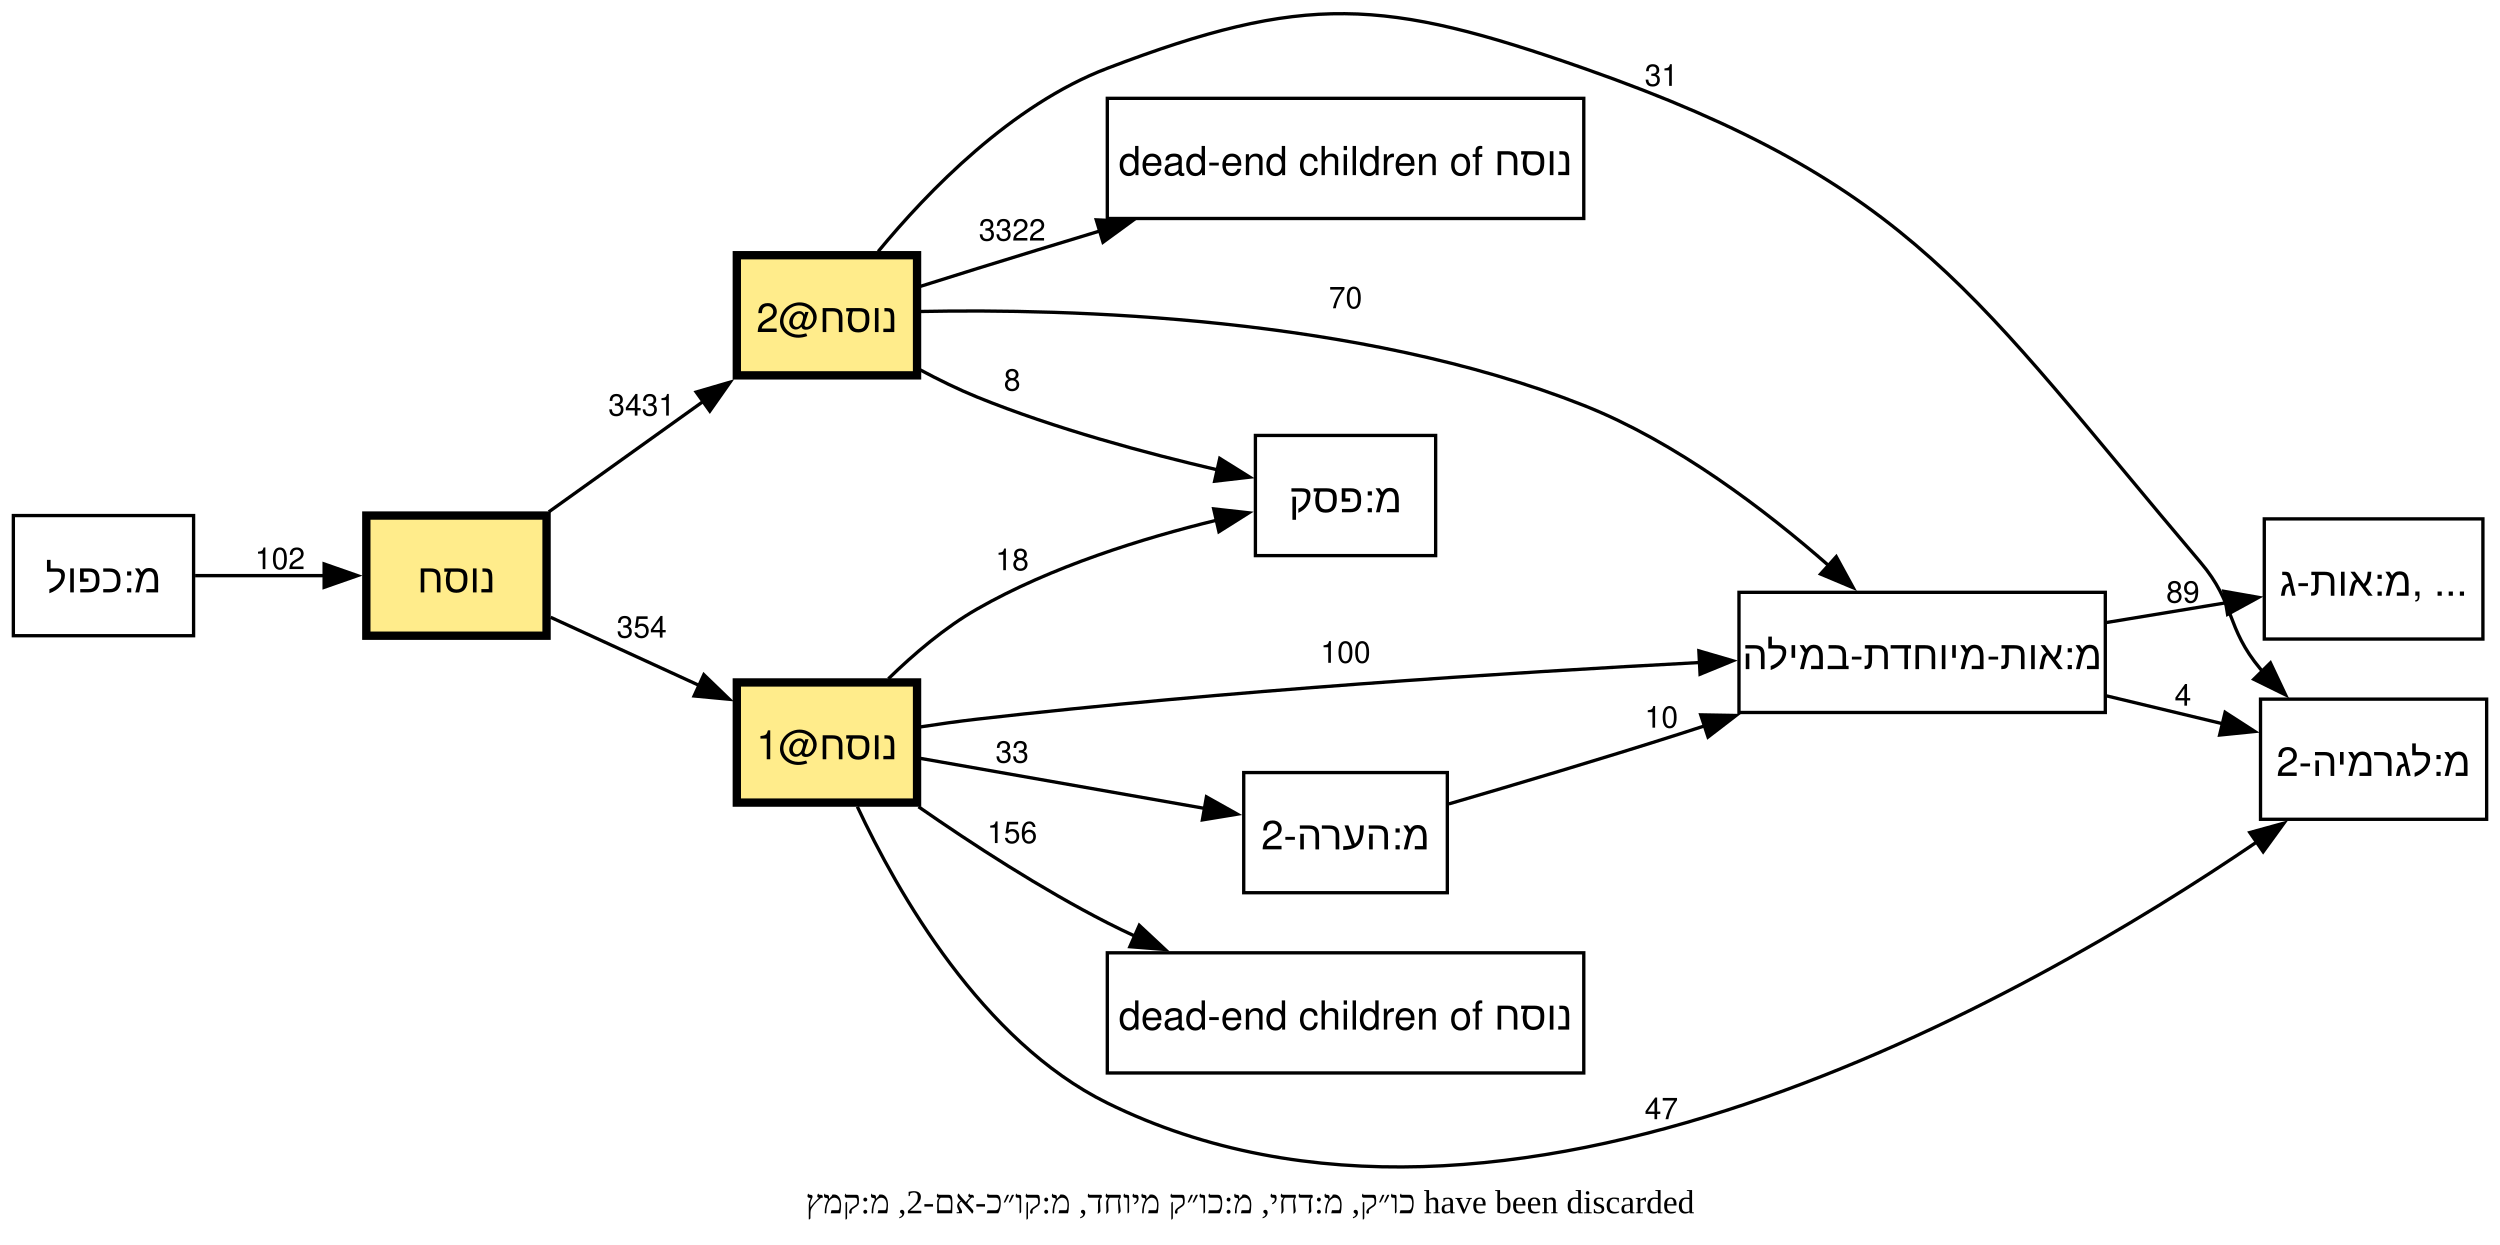
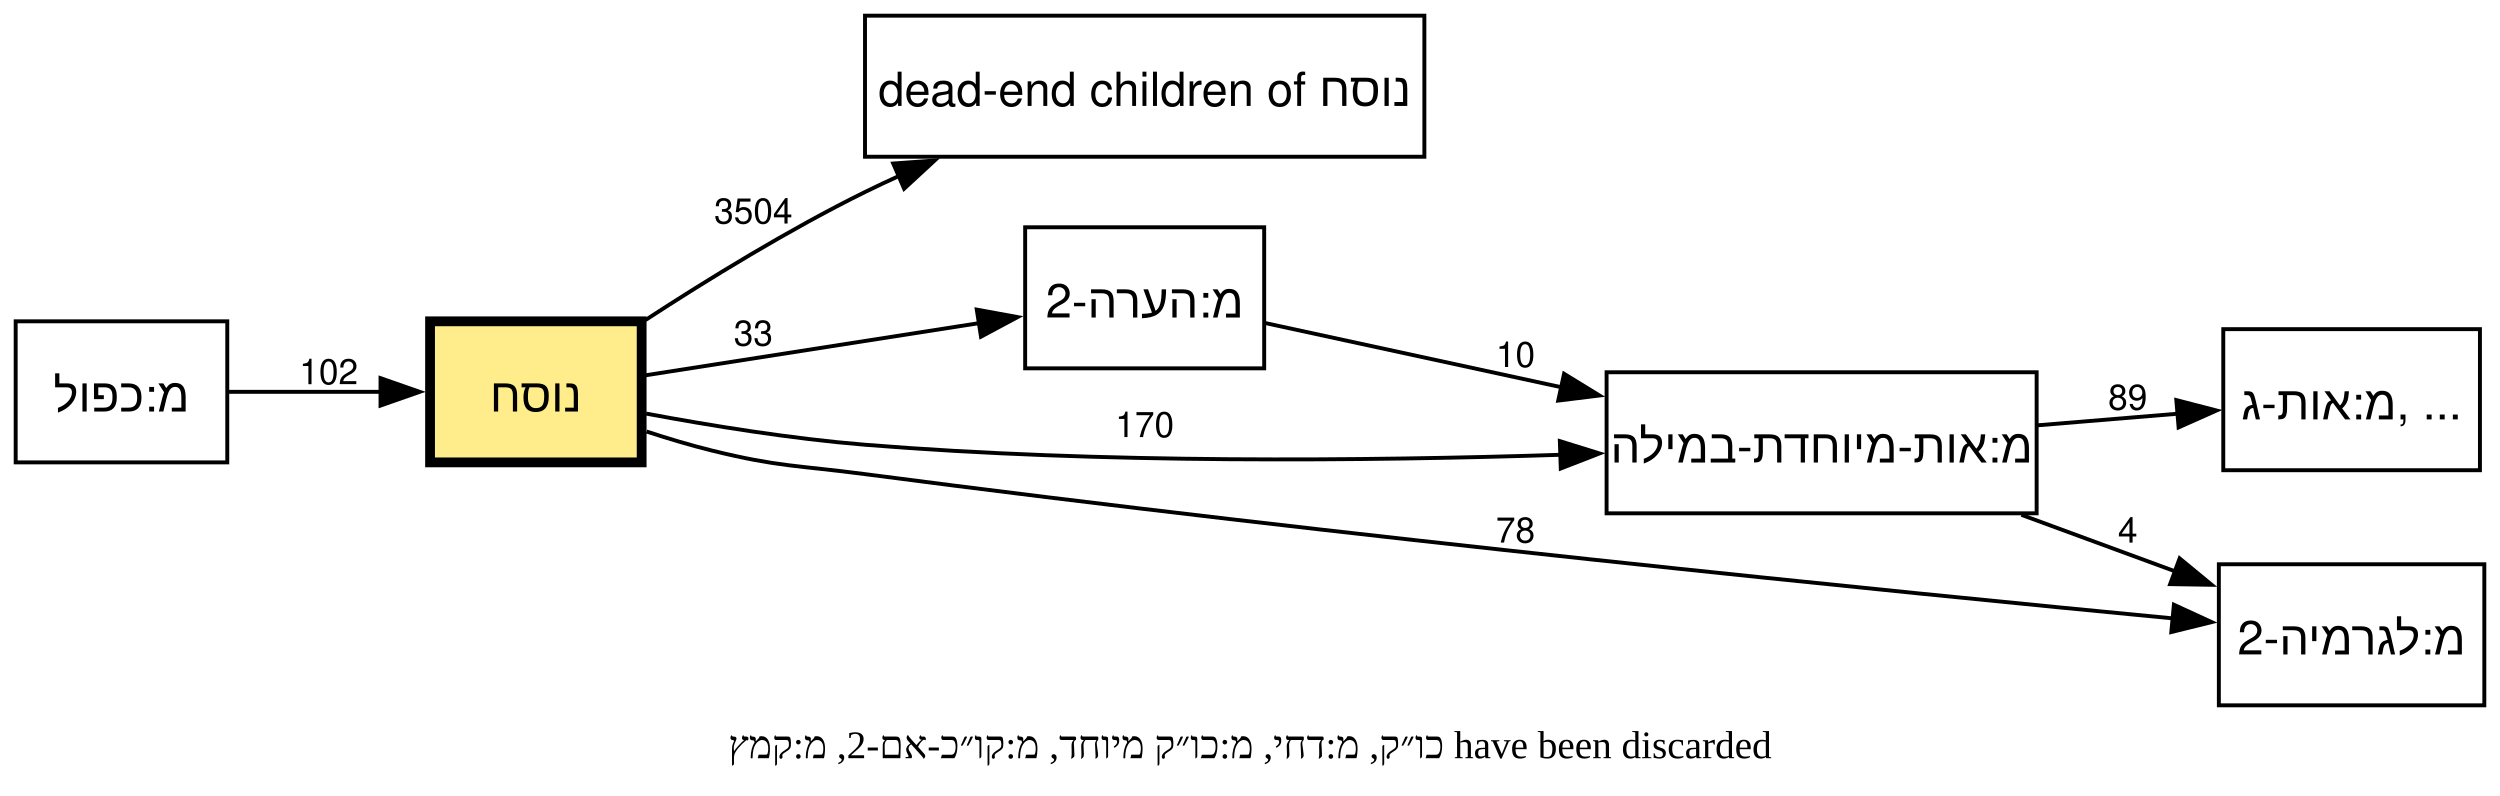
- <svg xmlns="http://www.w3.org/2000/svg" xmlns:xlink="http://www.w3.org/1999/xlink" width="749pt" height="373pt" viewBox="0.00 0.00 749.00 373.00">
-   <g id="graph0" class="graph" transform="scale(1 1) rotate(0) translate(4 369.24)">
-     <polygon fill="white" stroke="none" points="-4,4 -4,-369.24 745,-369.24 745,4 -4,4" />
-     <text xml:space="preserve" text-anchor="middle" x="370.5" y="-5.75" font-family="Times New Roman,serif" font-size="10.00">כו״ק, מ:דחי, מ:כו״ק מיוחד, מ:קו״כ-אם-2, מ:קמץ have been discarded</text>
+ <svg xmlns="http://www.w3.org/2000/svg" xmlns:xlink="http://www.w3.org/1999/xlink" width="638pt" height="203pt" viewBox="0.00 0.00 638.00 203.00">
+   <g id="graph0" class="graph" transform="scale(1 1) rotate(0) translate(4 199.25)">
+     <polygon fill="white" stroke="none" points="-4,4 -4,-199.25 634,-199.25 634,4 -4,4" />
+     <text xml:space="preserve" text-anchor="middle" x="315" y="-5.75" font-family="Times New Roman,serif" font-size="10.00">כו״ק, מ:דחי, מ:כו״ק מיוחד, מ:קו״כ-אם-2, מ:קמץ have been discarded</text>
    <g id="node1" class="node">
      <g id="a_node1">
-         <a xlink:title="כתיב ולא קרי&#10;מ:מקף אפור&#10;מ:נו״ן הפוכה&#10;מ:צינור&#10;סס&#10;ססס&#10;פפ&#10;פפפ&#10;קו״כ&#10;קרי ולא כתיב&#10;ר0&#10;ר1&#10;ר3">
-           <polygon fill="none" stroke="black" points="470.5,-83.78 327.75,-83.78 327.75,-47.78 470.5,-47.78 470.5,-83.78" />
-           <text xml:space="preserve" text-anchor="middle" x="399.12" y="-60.76" font-family="SBL Hebrew,Helvetica" font-size="12.00">dead-end children of נוסח</text>
+         <a xlink:title="כתיב ולא קרי&#10;מ:מקף אפור&#10;מ:נו״ן הפוכה&#10;מ:פסק&#10;מ:צינור&#10;מ:קישור בהערה&#10;מ:קישור פנימי בהערה&#10;מודגש&#10;סס&#10;ססס&#10;פפ&#10;פפפ&#10;קו״כ&#10;קרי ולא כתיב&#10;ר0&#10;ר1&#10;ר3&#10;ש">
+           <polygon fill="none" stroke="black" points="359.5,-195.25 216.75,-195.25 216.75,-159.25 359.5,-159.25 359.5,-195.25" />
+           <text xml:space="preserve" text-anchor="middle" x="288.12" y="-172.22" font-family="SBL Hebrew,Helvetica" font-size="12.00">dead-end children of נוסח</text>
        </a>
      </g>
    </g>
    <g id="node2" class="node">
      <g id="a_node2">
        <a xlink:title="מ:אות-ג&#10;מ:אות-ק">
-           <polygon fill="none" stroke="black" points="739.88,-213.78 674.38,-213.78 674.38,-177.78 739.88,-177.78 739.88,-213.78" />
-           <text xml:space="preserve" text-anchor="middle" x="707.12" y="-190.76" font-family="SBL Hebrew,Helvetica" font-size="12.00">מ:אות-ג, ...</text>
+           <polygon fill="none" stroke="black" points="628.88,-115.25 563.38,-115.25 563.38,-79.25 628.88,-79.25 628.88,-115.25" />
+           <text xml:space="preserve" text-anchor="middle" x="596.12" y="-92.22" font-family="SBL Hebrew,Helvetica" font-size="12.00">מ:אות-ג, ...</text>
        </a>
      </g>
    </g>
    <g id="node3" class="node">
-       <g id="a_node3">
-         <a xlink:title="מ:קישור בהערה&#10;מ:קישור פנימי בהערה&#10;מודגש&#10;ש">
-           <polygon fill="none" stroke="black" points="470.5,-339.78 327.75,-339.78 327.75,-303.78 470.5,-303.78 470.5,-339.78" />
-           <text xml:space="preserve" text-anchor="middle" x="399.12" y="-316.76" font-family="SBL Hebrew,Helvetica" font-size="12.00">dead-end children of נוסח</text>
-         </a>
-       </g>
+       <polygon fill="#ffec8b" stroke="black" stroke-width="2.5" points="159.75,-117.25 105.75,-117.25 105.75,-81.25 159.75,-81.25 159.75,-117.25" />
+       <text xml:space="preserve" text-anchor="middle" x="132.75" y="-94.22" font-family="SBL Hebrew,Helvetica" font-size="12.00">נוסח</text>
+     </g>
+     <g id="edge5" class="edge">
+       <path fill="none" stroke="black" d="M160.69,-117.56C176.59,-127.92 197.34,-140.67 216.75,-150.25 219.61,-151.66 222.56,-153.05 225.57,-154.41" />
+       <polygon fill="black" stroke="black" points="223.95,-157.52 234.52,-158.28 226.73,-151.09 223.95,-157.52" />
+       <text xml:space="preserve" text-anchor="middle" x="188.25" y="-142.21" font-family="Helvetica,sans-Serif" font-size="9.00">3504</text>
    </g>
    <g id="node4" class="node">
-       <polygon fill="#ffec8b" stroke="black" stroke-width="2.5" points="159.75,-214.78 105.75,-214.78 105.75,-178.78 159.75,-178.78 159.75,-214.78" />
-       <text xml:space="preserve" text-anchor="middle" x="132.75" y="-191.76" font-family="SBL Hebrew,Helvetica" font-size="12.00">נוסח</text>
+       <polygon fill="none" stroke="black" points="515.75,-104.25 406,-104.25 406,-68.25 515.75,-68.25 515.75,-104.25" />
+       <text xml:space="preserve" text-anchor="middle" x="460.88" y="-81.22" font-family="SBL Hebrew,Helvetica" font-size="12.00">מ:אות-מיוחדת-במילה</text>
+     </g>
+     <g id="edge6" class="edge">
+       <path fill="none" stroke="black" d="M160.9,-93.7C177.05,-90.68 197.98,-87.27 216.75,-85.75 276.73,-80.9 345.31,-81.61 394.31,-83.19" />
+       <polygon fill="black" stroke="black" points="394.07,-86.68 404.19,-83.53 394.31,-79.69 394.07,-86.68" />
+       <text xml:space="preserve" text-anchor="middle" x="288.12" y="-87.7" font-family="Helvetica,sans-Serif" font-size="9.00">170</text>
    </g>
    <g id="node5" class="node">
-       <polygon fill="#ffec8b" stroke="black" stroke-width="2.5" points="270.75,-164.78 216.75,-164.78 216.75,-128.78 270.75,-128.78 270.75,-164.78" />
-       <text xml:space="preserve" text-anchor="middle" x="243.75" y="-141.76" font-family="SBL Hebrew,Helvetica" font-size="12.00">נוסח@1</text>
+       <polygon fill="none" stroke="black" points="630,-55.25 562.25,-55.25 562.25,-19.25 630,-19.25 630,-55.25" />
+       <text xml:space="preserve" text-anchor="middle" x="596.12" y="-32.23" font-family="SBL Hebrew,Helvetica" font-size="12.00">מ:לגרמיה-2</text>
    </g>
-     <g id="edge5" class="edge">
-       <path fill="none" stroke="black" d="M160.97,-184.3C174.47,-178.1 190.98,-170.53 205.61,-163.82" />
-       <polygon fill="black" stroke="black" points="206.87,-167.1 214.5,-159.74 203.95,-160.73 206.87,-167.1" />
-       <text xml:space="preserve" text-anchor="middle" x="188.25" y="-178.21" font-family="Helvetica,sans-Serif" font-size="9.00">354</text>
+     <g id="edge8" class="edge">
+       <path fill="none" stroke="black" d="M160.99,-89.13C166.49,-87.33 172.26,-85.6 177.75,-84.25 194.78,-80.07 199.36,-80.53 216.75,-78.25 337.3,-62.45 480.04,-48.18 550.78,-41.41" />
+       <polygon fill="black" stroke="black" points="550.78,-44.92 560.41,-40.49 550.12,-37.95 550.78,-44.92" />
+       <text xml:space="preserve" text-anchor="middle" x="382.75" y="-60.79" font-family="Helvetica,sans-Serif" font-size="9.00">78</text>
    </g>
    <g id="node6" class="node">
-       <polygon fill="#ffec8b" stroke="black" stroke-width="2.5" points="270.75,-292.78 216.75,-292.78 216.75,-256.78 270.75,-256.78 270.75,-292.78" />
-       <text xml:space="preserve" text-anchor="middle" x="243.75" y="-269.76" font-family="SBL Hebrew,Helvetica" font-size="12.00">נוסח@2</text>
-     </g>
-     <g id="edge6" class="edge">
-       <path fill="none" stroke="black" d="M160.41,-215.87C174.4,-225.87 191.73,-238.28 206.88,-249.12" />
-       <polygon fill="black" stroke="black" points="204.58,-251.78 214.75,-254.75 208.66,-246.08 204.58,-251.78" />
-       <text xml:space="preserve" text-anchor="middle" x="188.25" y="-244.72" font-family="Helvetica,sans-Serif" font-size="9.00">3431</text>
+       <polygon fill="none" stroke="black" points="318.62,-141.25 257.62,-141.25 257.62,-105.25 318.62,-105.25 318.62,-141.25" />
+       <text xml:space="preserve" text-anchor="middle" x="288.12" y="-118.22" font-family="SBL Hebrew,Helvetica" font-size="12.00">מ:הערה-2</text>
    </g>
    <g id="edge7" class="edge">
-       <path fill="none" stroke="black" d="M271.18,-127.54C287.07,-116.49 307.99,-102.86 327.75,-92.78 330.44,-91.41 333.23,-90.06 336.06,-88.75" />
-       <polygon fill="black" stroke="black" points="337.33,-92.01 345.07,-84.78 334.51,-85.61 337.33,-92.01" />
-       <text xml:space="preserve" text-anchor="middle" x="299.25" y="-116.66" font-family="Helvetica,sans-Serif" font-size="9.00">156</text>
+       <path fill="none" stroke="black" d="M160.82,-103.49C184.45,-107.18 219.09,-112.6 246.12,-116.83" />
+       <polygon fill="black" stroke="black" points="245.27,-120.24 255.69,-118.33 246.35,-113.33 245.27,-120.24" />
+       <text xml:space="preserve" text-anchor="middle" x="188.25" y="-111.05" font-family="Helvetica,sans-Serif" font-size="9.00">33</text>
+     </g>
+     <g id="edge1" class="edge">
+       <path fill="none" stroke="black" d="M516.07,-90.72C527.94,-91.7 540.36,-92.73 551.74,-93.67" />
+       <polygon fill="black" stroke="black" points="551.4,-97.15 561.66,-94.49 551.98,-90.18 551.4,-97.15" />
+       <text xml:space="preserve" text-anchor="middle" x="539" y="-94.69" font-family="Helvetica,sans-Serif" font-size="9.00">89</text>
+     </g>
+     <g id="edge2" class="edge">
+       <path fill="none" stroke="black" d="M511.87,-67.86C524.78,-63.12 538.58,-58.04 551.15,-53.42" />
+       <polygon fill="black" stroke="black" points="552.24,-56.75 560.42,-50.01 549.82,-50.18 552.24,-56.75" />
+       <text xml:space="preserve" text-anchor="middle" x="539" y="-60.77" font-family="Helvetica,sans-Serif" font-size="9.00">4</text>
+     </g>
+     <g id="edge3" class="edge">
+       <path fill="none" stroke="black" d="M318.87,-116.81C339.77,-112.28 368.55,-106.04 394.66,-100.38" />
+       <polygon fill="black" stroke="black" points="395.15,-103.86 404.18,-98.32 393.66,-97.02 395.15,-103.86" />
+       <text xml:space="preserve" text-anchor="middle" x="382.75" y="-105.59" font-family="Helvetica,sans-Serif" font-size="9.00">10</text>
    </g>
    <g id="node7" class="node">
-       <polygon fill="none" stroke="black" points="626.75,-191.78 517,-191.78 517,-155.78 626.75,-155.78 626.75,-191.78" />
-       <text xml:space="preserve" text-anchor="middle" x="571.88" y="-168.76" font-family="SBL Hebrew,Helvetica" font-size="12.00">מ:אות-מיוחדת-במילה</text>
-     </g>
-     <g id="edge8" class="edge">
-       <path fill="none" stroke="black" d="M271.69,-151.45C277.32,-152.32 283.22,-153.15 288.75,-153.78 362.68,-162.27 447.96,-167.72 505.23,-170.75" />
-       <polygon fill="black" stroke="black" points="504.98,-174.24 515.15,-171.27 505.34,-167.25 504.98,-174.24" />
-       <text xml:space="preserve" text-anchor="middle" x="399.12" y="-170.67" font-family="Helvetica,sans-Serif" font-size="9.00">100</text>
-     </g>
-     <g id="node8" class="node">
-       <polygon fill="none" stroke="black" points="741,-159.78 673.25,-159.78 673.25,-123.78 741,-123.78 741,-159.78" />
-       <text xml:space="preserve" text-anchor="middle" x="707.12" y="-136.76" font-family="SBL Hebrew,Helvetica" font-size="12.00">מ:לגרמיה-2</text>
-     </g>
-     <g id="edge10" class="edge">
-       <path fill="none" stroke="black" d="M252.86,-127.56C264.9,-101.83 290.2,-57.28 327.75,-38.78 446.79,19.86 603.9,-70.51 672.11,-116.97" />
-       <polygon fill="black" stroke="black" points="670.05,-119.81 680.27,-122.62 674.04,-114.05 670.05,-119.81" />
-       <text xml:space="preserve" text-anchor="middle" x="493.75" y="-33.92" font-family="Helvetica,sans-Serif" font-size="9.00">47</text>
-     </g>
-     <g id="node9" class="node">
-       <polygon fill="none" stroke="black" points="429.62,-137.78 368.62,-137.78 368.62,-101.78 429.62,-101.78 429.62,-137.78" />
-       <text xml:space="preserve" text-anchor="middle" x="399.12" y="-114.76" font-family="SBL Hebrew,Helvetica" font-size="12.00">מ:הערה-2</text>
-     </g>
-     <g id="edge9" class="edge">
-       <path fill="none" stroke="black" d="M271.82,-142.02C295.45,-137.86 330.09,-131.76 357.12,-127" />
-       <polygon fill="black" stroke="black" points="357.45,-130.5 366.69,-125.32 356.24,-123.6 357.45,-130.5" />
-       <text xml:space="preserve" text-anchor="middle" x="299.25" y="-140.76" font-family="Helvetica,sans-Serif" font-size="9.00">33</text>
-     </g>
-     <g id="node11" class="node">
-       <polygon fill="none" stroke="black" points="426.12,-238.78 372.12,-238.78 372.12,-202.78 426.12,-202.78 426.12,-238.78" />
-       <text xml:space="preserve" text-anchor="middle" x="399.12" y="-215.76" font-family="SBL Hebrew,Helvetica" font-size="12.00">מ:פסק</text>
-     </g>
-     <g id="edge11" class="edge">
-       <path fill="none" stroke="black" d="M262.16,-165.88C269.73,-173.26 279.07,-181.25 288.75,-186.78 310.99,-199.51 338.55,-208.03 360.44,-213.37" />
-       <polygon fill="black" stroke="black" points="359.62,-216.77 370.15,-215.6 361.19,-209.95 359.62,-216.77" />
-       <text xml:space="preserve" text-anchor="middle" x="299.25" y="-198.4" font-family="Helvetica,sans-Serif" font-size="9.00">18</text>
-     </g>
-     <g id="edge15" class="edge">
-       <path fill="none" stroke="black" d="M271.72,-283.44C277.34,-285.22 283.24,-287.08 288.75,-288.78 300.69,-292.49 313.38,-296.36 325.73,-300.11" />
-       <polygon fill="black" stroke="black" points="324.44,-303.37 335.02,-302.92 326.46,-296.67 324.44,-303.37" />
-       <text xml:space="preserve" text-anchor="middle" x="299.25" y="-297.16" font-family="Helvetica,sans-Serif" font-size="9.00">3322</text>
-     </g>
-     <g id="edge12" class="edge">
-       <path fill="none" stroke="black" d="M271.9,-275.92C315.42,-276.79 402.79,-274.6 470.5,-247.78 498.13,-236.84 524.99,-216.36 543.96,-199.71" />
-       <polygon fill="black" stroke="black" points="546.14,-202.46 551.22,-193.16 541.45,-197.26 546.14,-202.46" />
-       <text xml:space="preserve" text-anchor="middle" x="399.12" y="-276.88" font-family="Helvetica,sans-Serif" font-size="9.00">70</text>
-     </g>
-     <g id="edge13" class="edge">
-       <path fill="none" stroke="black" d="M259.11,-293.9C274,-311.96 299.07,-337.85 327.75,-348.78 387.04,-371.38 410.64,-369.8 470.5,-348.78 569.77,-313.93 587.16,-280.99 655.25,-200.78 665.81,-188.34 662.77,-181.29 673.25,-168.78 673.49,-168.5 673.73,-168.21 673.98,-167.93" />
-       <polygon fill="black" stroke="black" points="676.22,-170.64 680.75,-161.06 671.24,-165.73 676.22,-170.64" />
-       <text xml:space="preserve" text-anchor="middle" x="493.75" y="-343.51" font-family="Helvetica,sans-Serif" font-size="9.00">31</text>
-     </g>
-     <g id="edge14" class="edge">
-       <path fill="none" stroke="black" d="M271.7,-258.42C277.22,-255.46 283.08,-252.59 288.75,-250.28 312.07,-240.81 339.42,-233.44 360.93,-228.43" />
-       <polygon fill="black" stroke="black" points="361.44,-231.9 370.43,-226.29 359.9,-225.07 361.44,-231.9" />
-       <text xml:space="preserve" text-anchor="middle" x="299.25" y="-252.23" font-family="Helvetica,sans-Serif" font-size="9.00">8</text>
-     </g>
-     <g id="edge1" class="edge">
-       <path fill="none" stroke="black" d="M627.07,-182.73C639.07,-184.71 651.62,-186.79 663.1,-188.68" />
-       <polygon fill="black" stroke="black" points="662.24,-192.09 672.67,-190.26 663.38,-185.18 662.24,-192.09" />
-       <text xml:space="preserve" text-anchor="middle" x="650" y="-188.7" font-family="Helvetica,sans-Serif" font-size="9.00">89</text>
-     </g>
-     <g id="edge2" class="edge">
-       <path fill="none" stroke="black" d="M627.07,-160.77C638.75,-157.97 650.95,-155.04 662.17,-152.34" />
-       <polygon fill="black" stroke="black" points="662.64,-155.83 671.54,-150.09 661,-149.02 662.64,-155.83" />
-       <text xml:space="preserve" text-anchor="middle" x="650" y="-157.82" font-family="Helvetica,sans-Serif" font-size="9.00">4</text>
-     </g>
-     <g id="edge3" class="edge">
-       <path fill="none" stroke="black" d="M430.07,-128.39C449.73,-134.12 475.96,-141.92 499,-149.28 501.54,-150.1 504.13,-150.93 506.75,-151.79" />
-       <polygon fill="black" stroke="black" points="505.54,-155.07 516.13,-154.88 507.73,-148.43 505.54,-155.07" />
-       <text xml:space="preserve" text-anchor="middle" x="493.75" y="-151.23" font-family="Helvetica,sans-Serif" font-size="9.00">10</text>
-     </g>
-     <g id="node10" class="node">
-       <polygon fill="none" stroke="black" points="54,-214.78 0,-214.78 0,-178.78 54,-178.78 54,-214.78" />
-       <text xml:space="preserve" text-anchor="middle" x="27" y="-191.76" font-family="SBL Hebrew,Helvetica" font-size="12.00">מ:כפול</text>
+       <polygon fill="none" stroke="black" points="54,-117.25 0,-117.25 0,-81.25 54,-81.25 54,-117.25" />
+       <text xml:space="preserve" text-anchor="middle" x="27" y="-94.22" font-family="SBL Hebrew,Helvetica" font-size="12.00">מ:כפול</text>
    </g>
    <g id="edge4" class="edge">
-       <path fill="none" stroke="black" d="M54.45,-196.78C66.22,-196.78 80.3,-196.78 93.21,-196.78" />
-       <polygon fill="black" stroke="black" points="93.11,-200.28 103.11,-196.78 93.11,-193.28 93.11,-200.28" />
-       <text xml:space="preserve" text-anchor="middle" x="79.88" y="-198.73" font-family="Helvetica,sans-Serif" font-size="9.00">102</text>
+       <path fill="none" stroke="black" d="M54.45,-99.25C66.22,-99.25 80.3,-99.25 93.21,-99.25" />
+       <polygon fill="black" stroke="black" points="93.11,-102.75 103.11,-99.25 93.11,-95.75 93.11,-102.75" />
+       <text xml:space="preserve" text-anchor="middle" x="79.88" y="-101.2" font-family="Helvetica,sans-Serif" font-size="9.00">102</text>
    </g>
  </g>
</svg>
